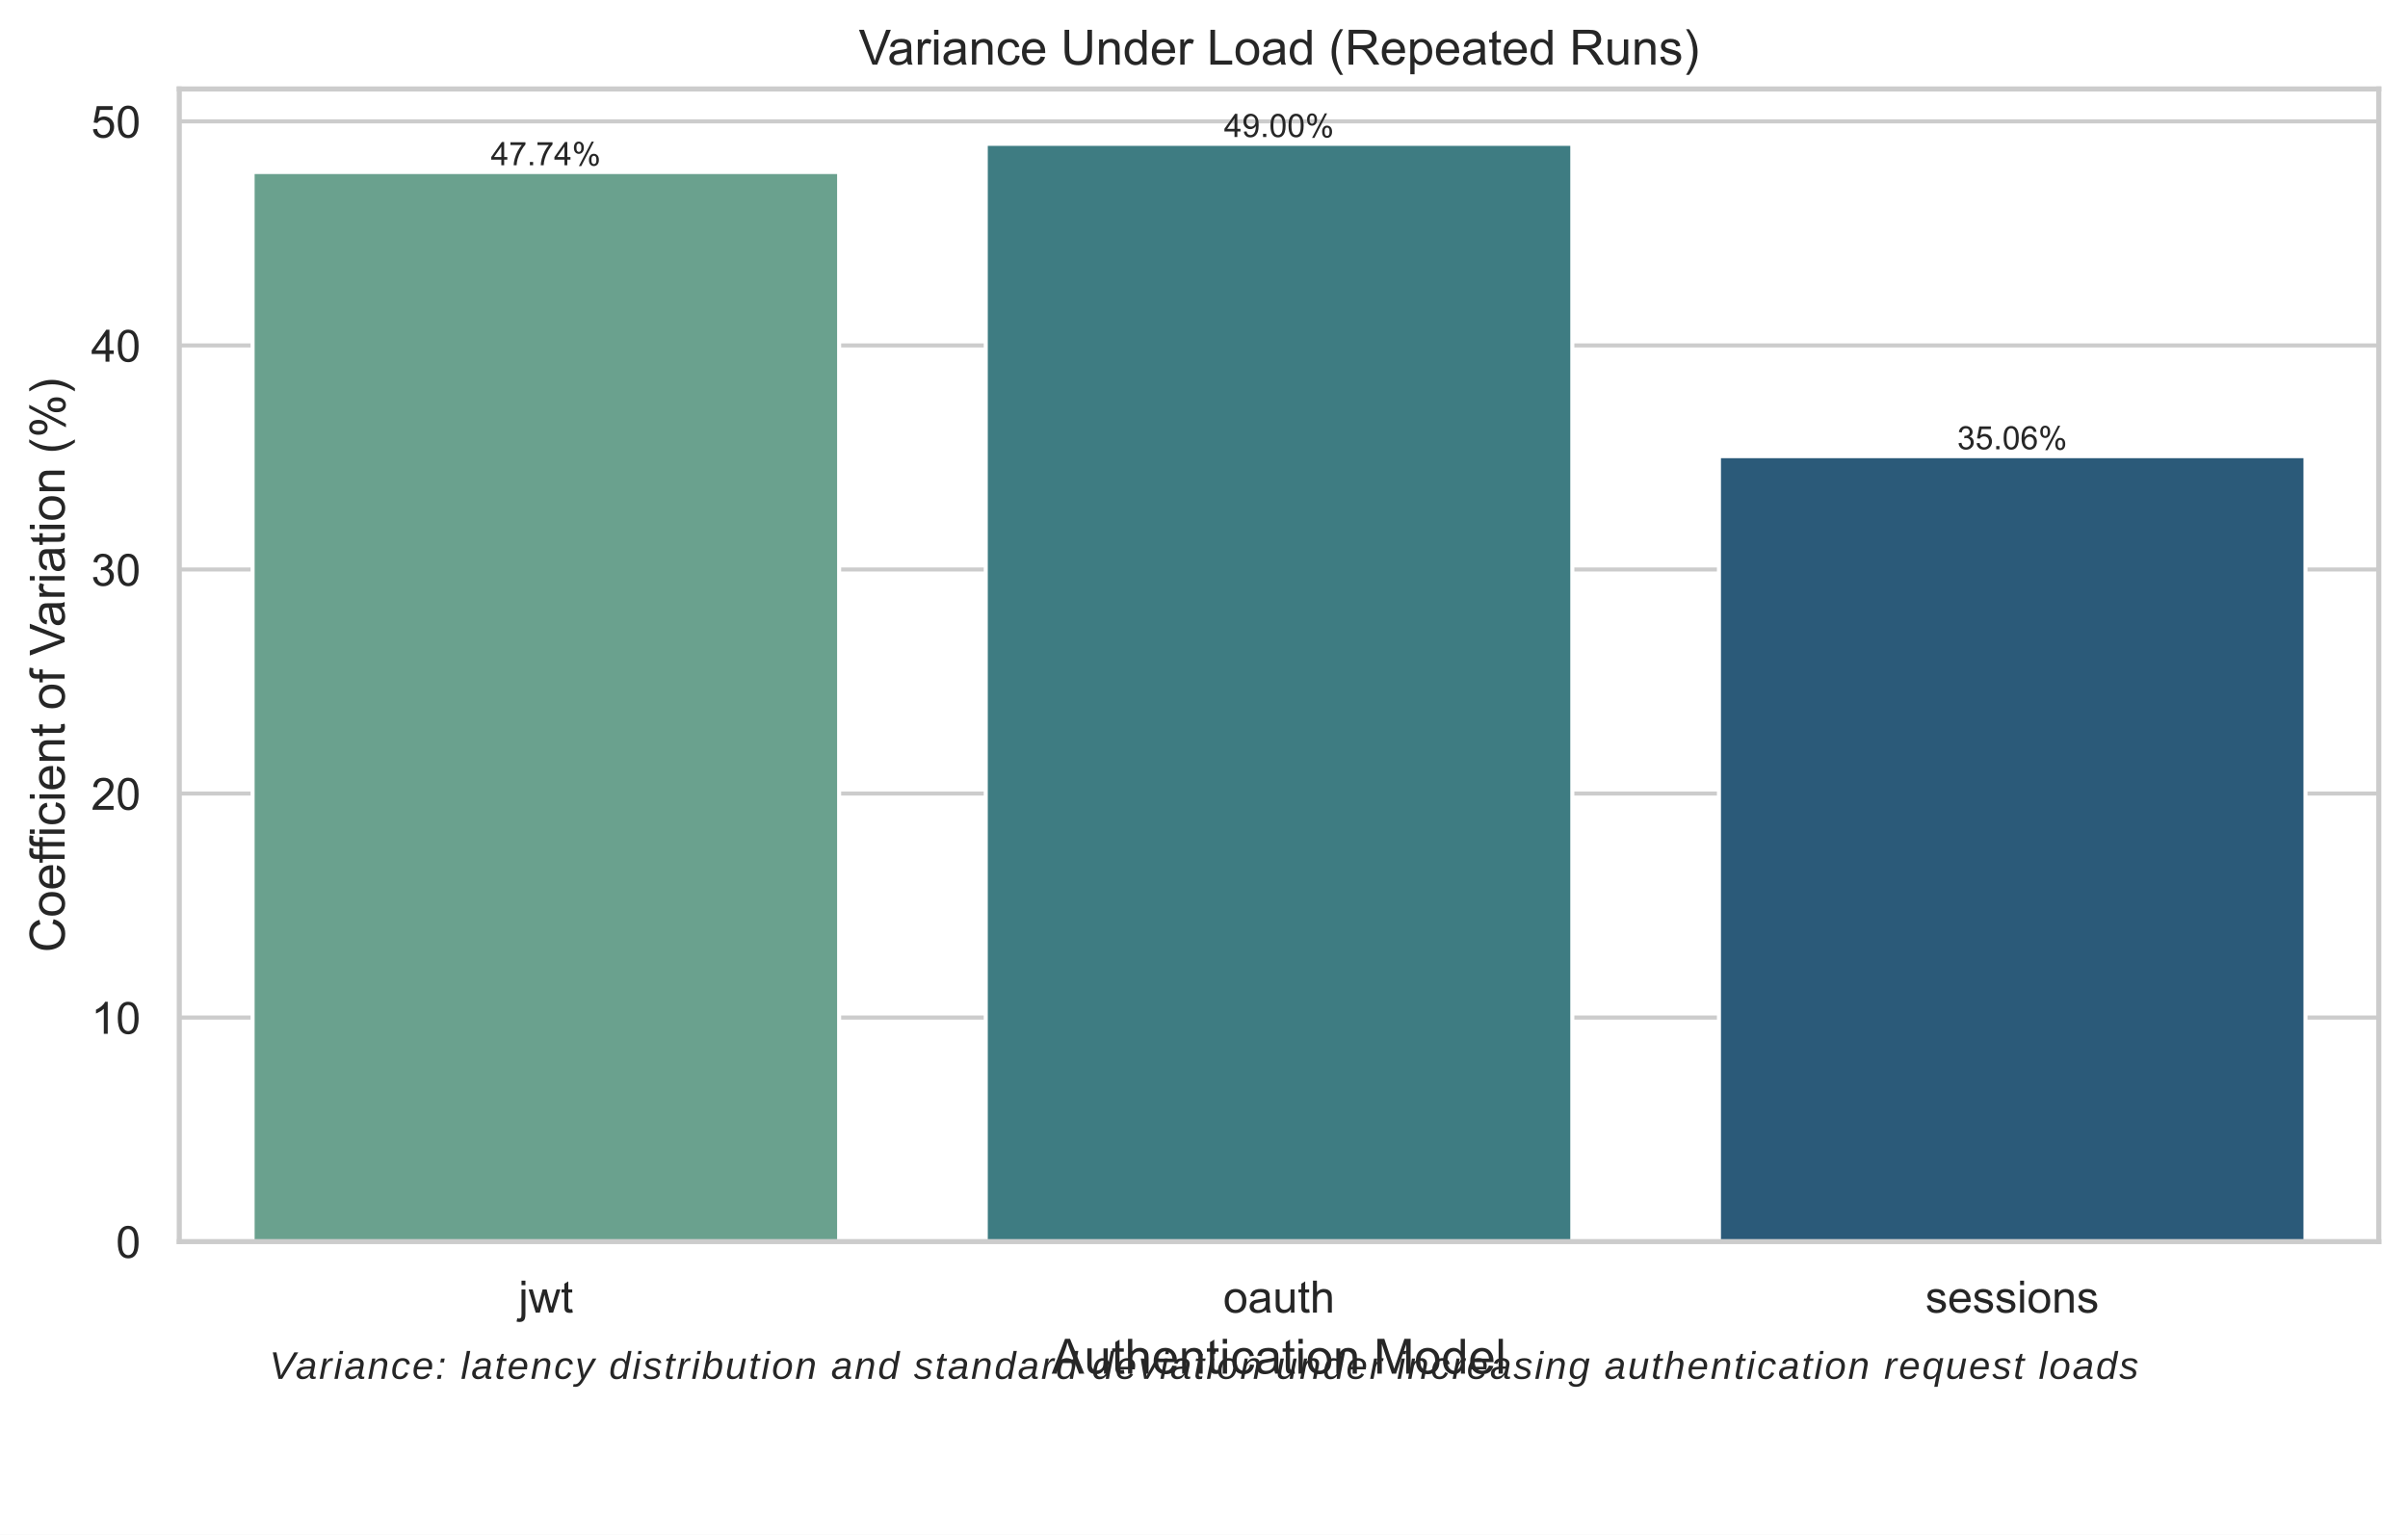
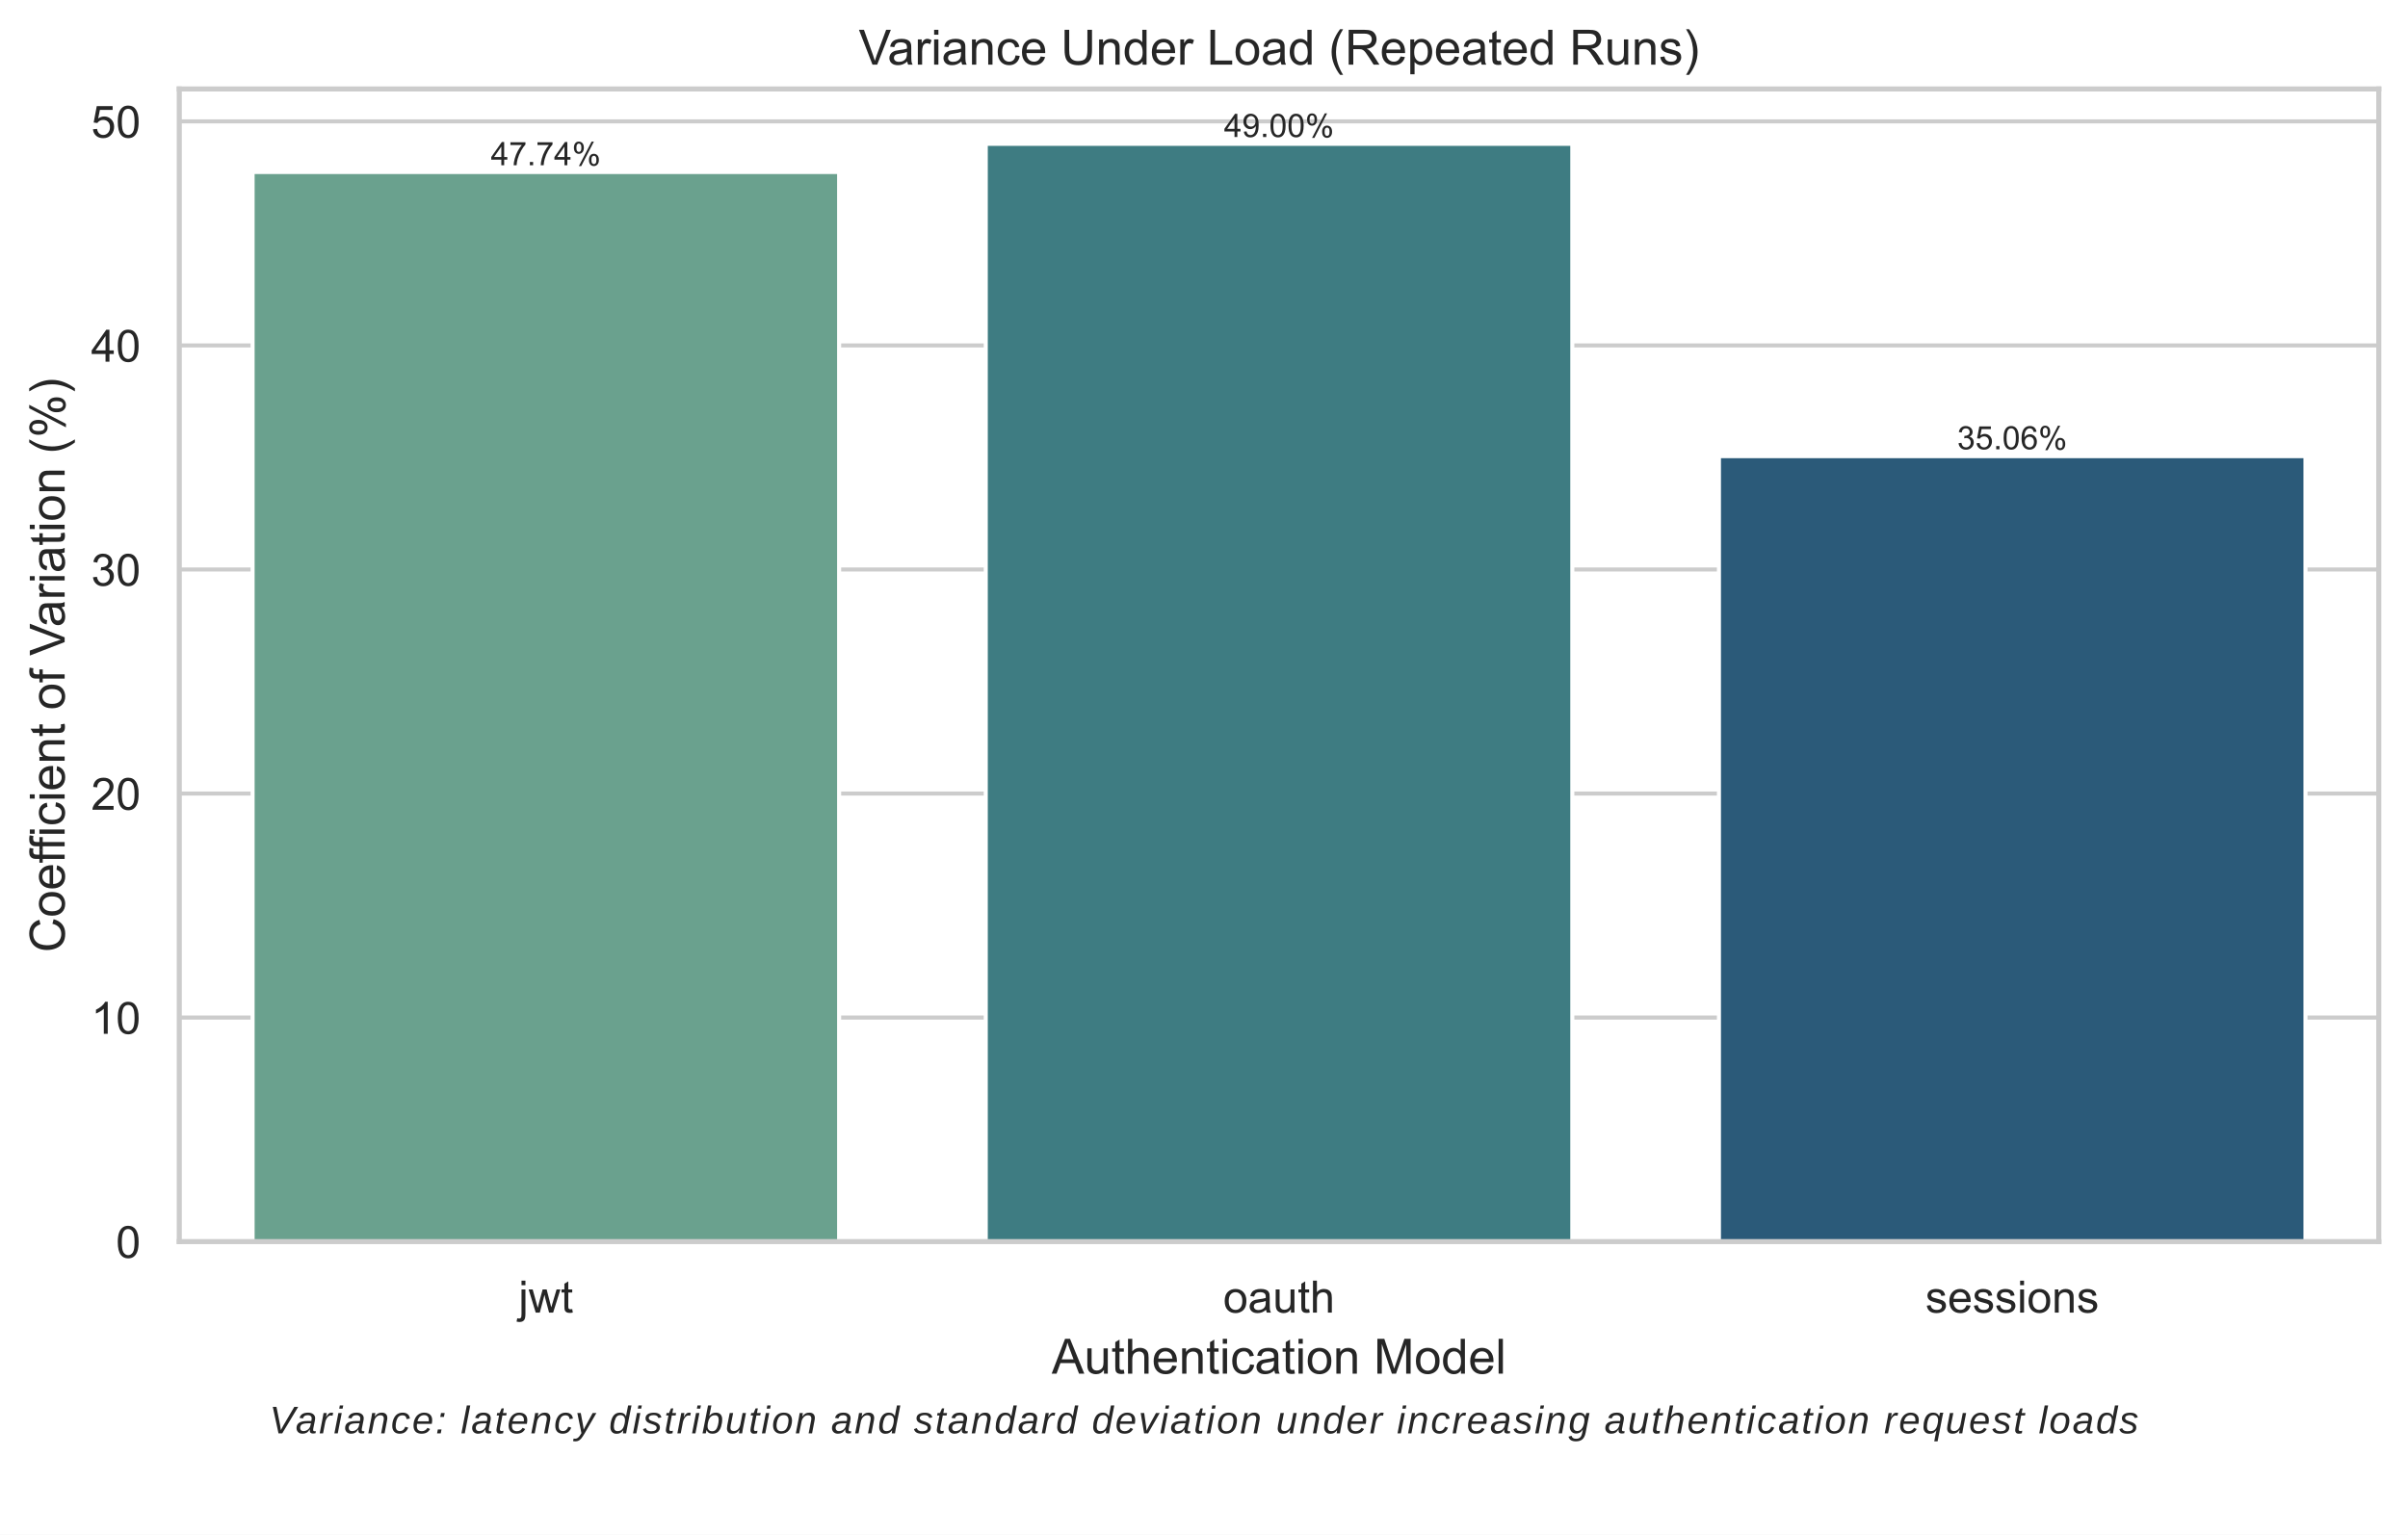
<svg xmlns="http://www.w3.org/2000/svg" xmlns:xlink="http://www.w3.org/1999/xlink" width="593.64pt" height="378.441pt" viewBox="0 0 593.64 378.441" version="1.1">
  <defs>
    <style type="text/css">*{stroke-linejoin: round; stroke-linecap: butt}</style>
  </defs>
  <g id="figure_1">
    <g id="patch_1">
      <path d="M 0 378.441  L 593.64 378.441  L 593.64 0  L 0 0  z " style="fill: #ffffff" />
    </g>
    <g id="axes_1">
      <g id="patch_2">
        <path d="M 44.196 306.156  L 586.44 306.156  L 586.44 21.936  L 44.196 21.936  z " style="fill: #ffffff" />
      </g>
      <g id="matplotlib.axis_1">
        <g id="xtick_1">
          <g id="text_1">
            <g style="fill: #262626" transform="translate(127.8479 323.6646) scale(0.11 -0.11)">
              <defs>
                <path id="ArialMT-4d" d="M 419 3928  L 419 4581  L 981 4581  L 981 3928  L 419 3928  z M -294 -1288  L -188 -809  Q -19 -853 78 -853  Q 250 -853 334 -739  Q 419 -625 419 -169  L 419 3319  L 981 3319  L 981 -181  Q 981 -794 822 -1034  Q 619 -1347 147 -1347  Q -81 -1347 -294 -1288  z " transform="scale(0.015625)" />
                <path id="ArialMT-5a" d="M 1034 0  L 19 3319  L 600 3319  L 1128 1403  L 1325 691  Q 1338 744 1497 1375  L 2025 3319  L 2603 3319  L 3100 1394  L 3266 759  L 3456 1400  L 4025 3319  L 4572 3319  L 3534 0  L 2950 0  L 2422 1988  L 2294 2553  L 1622 0  L 1034 0  z " transform="scale(0.015625)" />
                <path id="ArialMT-57" d="M 1650 503  L 1731 6  Q 1494 -44 1306 -44  Q 1000 -44 831 53  Q 663 150 594 308  Q 525 466 525 972  L 525 2881  L 113 2881  L 113 3319  L 525 3319  L 525 4141  L 1084 4478  L 1084 3319  L 1650 3319  L 1650 2881  L 1084 2881  L 1084 941  Q 1084 700 1114 631  Q 1144 563 1211 522  Q 1278 481 1403 481  Q 1497 481 1650 503  z " transform="scale(0.015625)" />
              </defs>
              <use xlink:href="#ArialMT-4d" />
              <use xlink:href="#ArialMT-5a" transform="translate(22.21875 0)" />
              <use xlink:href="#ArialMT-57" transform="translate(94.4375 0)" />
            </g>
          </g>
        </g>
        <g id="xtick_2">
          <g id="text_2">
            <g style="fill: #262626" transform="translate(301.5558 323.6646) scale(0.11 -0.11)">
              <defs>
                <path id="ArialMT-52" d="M 213 1659  Q 213 2581 725 3025  Q 1153 3394 1769 3394  Q 2453 3394 2887 2945  Q 3322 2497 3322 1706  Q 3322 1066 3130 698  Q 2938 331 2570 128  Q 2203 -75 1769 -75  Q 1072 -75 642 372  Q 213 819 213 1659  z M 791 1659  Q 791 1022 1069 705  Q 1347 388 1769 388  Q 2188 388 2466 706  Q 2744 1025 2744 1678  Q 2744 2294 2464 2611  Q 2184 2928 1769 2928  Q 1347 2928 1069 2612  Q 791 2297 791 1659  z " transform="scale(0.015625)" />
                <path id="ArialMT-44" d="M 2588 409  Q 2275 144 1986 34  Q 1697 -75 1366 -75  Q 819 -75 525 192  Q 231 459 231 875  Q 231 1119 342 1320  Q 453 1522 633 1644  Q 813 1766 1038 1828  Q 1203 1872 1538 1913  Q 2219 1994 2541 2106  Q 2544 2222 2544 2253  Q 2544 2597 2384 2738  Q 2169 2928 1744 2928  Q 1347 2928 1158 2789  Q 969 2650 878 2297  L 328 2372  Q 403 2725 575 2942  Q 747 3159 1072 3276  Q 1397 3394 1825 3394  Q 2250 3394 2515 3294  Q 2781 3194 2906 3042  Q 3031 2891 3081 2659  Q 3109 2516 3109 2141  L 3109 1391  Q 3109 606 3145 398  Q 3181 191 3288 0  L 2700 0  Q 2613 175 2588 409  z M 2541 1666  Q 2234 1541 1622 1453  Q 1275 1403 1131 1340  Q 988 1278 909 1158  Q 831 1038 831 891  Q 831 666 1001 516  Q 1172 366 1500 366  Q 1825 366 2078 508  Q 2331 650 2450 897  Q 2541 1088 2541 1459  L 2541 1666  z " transform="scale(0.015625)" />
                <path id="ArialMT-58" d="M 2597 0  L 2597 488  Q 2209 -75 1544 -75  Q 1250 -75 995 37  Q 741 150 617 320  Q 494 491 444 738  Q 409 903 409 1263  L 409 3319  L 972 3319  L 972 1478  Q 972 1038 1006 884  Q 1059 663 1231 536  Q 1403 409 1656 409  Q 1909 409 2131 539  Q 2353 669 2445 892  Q 2538 1116 2538 1541  L 2538 3319  L 3100 3319  L 3100 0  L 2597 0  z " transform="scale(0.015625)" />
                <path id="ArialMT-4b" d="M 422 0  L 422 4581  L 984 4581  L 984 2938  Q 1378 3394 1978 3394  Q 2347 3394 2619 3248  Q 2891 3103 3008 2847  Q 3125 2591 3125 2103  L 3125 0  L 2563 0  L 2563 2103  Q 2563 2525 2380 2717  Q 2197 2909 1863 2909  Q 1613 2909 1392 2779  Q 1172 2650 1078 2428  Q 984 2206 984 1816  L 984 0  L 422 0  z " transform="scale(0.015625)" />
              </defs>
              <use xlink:href="#ArialMT-52" />
              <use xlink:href="#ArialMT-44" transform="translate(55.60938 0)" />
              <use xlink:href="#ArialMT-58" transform="translate(111.2188 0)" />
              <use xlink:href="#ArialMT-57" transform="translate(166.8281 0)" />
              <use xlink:href="#ArialMT-4b" transform="translate(194.6094 0)" />
            </g>
          </g>
        </g>
        <g id="xtick_3">
          <g id="text_3">
            <g style="fill: #262626" transform="translate(474.6682 323.6646) scale(0.11 -0.11)">
              <defs>
                <path id="ArialMT-56" d="M 197 991  L 753 1078  Q 800 744 1014 566  Q 1228 388 1613 388  Q 2000 388 2187 545  Q 2375 703 2375 916  Q 2375 1106 2209 1216  Q 2094 1291 1634 1406  Q 1016 1563 777 1677  Q 538 1791 414 1992  Q 291 2194 291 2438  Q 291 2659 392 2848  Q 494 3038 669 3163  Q 800 3259 1026 3326  Q 1253 3394 1513 3394  Q 1903 3394 2198 3281  Q 2494 3169 2634 2976  Q 2775 2784 2828 2463  L 2278 2388  Q 2241 2644 2061 2787  Q 1881 2931 1553 2931  Q 1166 2931 1000 2803  Q 834 2675 834 2503  Q 834 2394 903 2306  Q 972 2216 1119 2156  Q 1203 2125 1616 2013  Q 2213 1853 2448 1751  Q 2684 1650 2818 1456  Q 2953 1263 2953 975  Q 2953 694 2789 445  Q 2625 197 2315 61  Q 2006 -75 1616 -75  Q 969 -75 630 194  Q 291 463 197 991  z " transform="scale(0.015625)" />
                <path id="ArialMT-48" d="M 2694 1069  L 3275 997  Q 3138 488 2766 206  Q 2394 -75 1816 -75  Q 1088 -75 661 373  Q 234 822 234 1631  Q 234 2469 665 2931  Q 1097 3394 1784 3394  Q 2450 3394 2872 2941  Q 3294 2488 3294 1666  Q 3294 1616 3291 1516  L 816 1516  Q 847 969 1125 678  Q 1403 388 1819 388  Q 2128 388 2347 550  Q 2566 713 2694 1069  z M 847 1978  L 2700 1978  Q 2663 2397 2488 2606  Q 2219 2931 1791 2931  Q 1403 2931 1139 2672  Q 875 2413 847 1978  z " transform="scale(0.015625)" />
                <path id="ArialMT-4c" d="M 425 3934  L 425 4581  L 988 4581  L 988 3934  L 425 3934  z M 425 0  L 425 3319  L 988 3319  L 988 0  L 425 0  z " transform="scale(0.015625)" />
                <path id="ArialMT-51" d="M 422 0  L 422 3319  L 928 3319  L 928 2847  Q 1294 3394 1984 3394  Q 2284 3394 2536 3286  Q 2788 3178 2913 3003  Q 3038 2828 3088 2588  Q 3119 2431 3119 2041  L 3119 0  L 2556 0  L 2556 2019  Q 2556 2363 2490 2533  Q 2425 2703 2258 2804  Q 2091 2906 1866 2906  Q 1506 2906 1245 2678  Q 984 2450 984 1813  L 984 0  L 422 0  z " transform="scale(0.015625)" />
              </defs>
              <use xlink:href="#ArialMT-56" />
              <use xlink:href="#ArialMT-48" transform="translate(50 0)" />
              <use xlink:href="#ArialMT-56" transform="translate(105.6094 0)" />
              <use xlink:href="#ArialMT-56" transform="translate(155.6094 0)" />
              <use xlink:href="#ArialMT-4c" transform="translate(205.6094 0)" />
              <use xlink:href="#ArialMT-52" transform="translate(227.8281 0)" />
              <use xlink:href="#ArialMT-51" transform="translate(283.4375 0)" />
              <use xlink:href="#ArialMT-56" transform="translate(339.0469 0)" />
            </g>
          </g>
        </g>
        <g id="text_4">
          <g style="fill: #262626" transform="translate(259.2854 338.7161) scale(0.12 -0.12)">
            <defs>
              <path id="ArialMT-24" d="M -9 0  L 1750 4581  L 2403 4581  L 4278 0  L 3588 0  L 3053 1388  L 1138 1388  L 634 0  L -9 0  z M 1313 1881  L 2866 1881  L 2388 3150  Q 2169 3728 2063 4100  Q 1975 3659 1816 3225  L 1313 1881  z " transform="scale(0.015625)" />
              <path id="ArialMT-46" d="M 2588 1216  L 3141 1144  Q 3050 572 2676 248  Q 2303 -75 1759 -75  Q 1078 -75 664 370  Q 250 816 250 1647  Q 250 2184 428 2587  Q 606 2991 970 3192  Q 1334 3394 1763 3394  Q 2303 3394 2647 3120  Q 2991 2847 3088 2344  L 2541 2259  Q 2463 2594 2264 2762  Q 2066 2931 1784 2931  Q 1359 2931 1093 2626  Q 828 2322 828 1663  Q 828 994 1084 691  Q 1341 388 1753 388  Q 2084 388 2306 591  Q 2528 794 2588 1216  z " transform="scale(0.015625)" />
              <path id="ArialMT-3" transform="scale(0.015625)" />
              <path id="ArialMT-30" d="M 475 0  L 475 4581  L 1388 4581  L 2472 1338  Q 2622 884 2691 659  Q 2769 909 2934 1394  L 4031 4581  L 4847 4581  L 4847 0  L 4263 0  L 4263 3834  L 2931 0  L 2384 0  L 1059 3900  L 1059 0  L 475 0  z " transform="scale(0.015625)" />
              <path id="ArialMT-47" d="M 2575 0  L 2575 419  Q 2259 -75 1647 -75  Q 1250 -75 917 144  Q 584 363 401 755  Q 219 1147 219 1656  Q 219 2153 384 2558  Q 550 2963 881 3178  Q 1213 3394 1622 3394  Q 1922 3394 2156 3267  Q 2391 3141 2538 2938  L 2538 4581  L 3097 4581  L 3097 0  L 2575 0  z M 797 1656  Q 797 1019 1065 703  Q 1334 388 1700 388  Q 2069 388 2326 689  Q 2584 991 2584 1609  Q 2584 2291 2321 2609  Q 2059 2928 1675 2928  Q 1300 2928 1048 2622  Q 797 2316 797 1656  z " transform="scale(0.015625)" />
              <path id="ArialMT-4f" d="M 409 0  L 409 4581  L 972 4581  L 972 0  L 409 0  z " transform="scale(0.015625)" />
            </defs>
            <use xlink:href="#ArialMT-24" />
            <use xlink:href="#ArialMT-58" transform="translate(66.70312 0)" />
            <use xlink:href="#ArialMT-57" transform="translate(122.3125 0)" />
            <use xlink:href="#ArialMT-4b" transform="translate(150.0938 0)" />
            <use xlink:href="#ArialMT-48" transform="translate(205.7031 0)" />
            <use xlink:href="#ArialMT-51" transform="translate(261.3125 0)" />
            <use xlink:href="#ArialMT-57" transform="translate(316.9219 0)" />
            <use xlink:href="#ArialMT-4c" transform="translate(344.7031 0)" />
            <use xlink:href="#ArialMT-46" transform="translate(366.9219 0)" />
            <use xlink:href="#ArialMT-44" transform="translate(416.9219 0)" />
            <use xlink:href="#ArialMT-57" transform="translate(472.5312 0)" />
            <use xlink:href="#ArialMT-4c" transform="translate(500.3125 0)" />
            <use xlink:href="#ArialMT-52" transform="translate(522.5312 0)" />
            <use xlink:href="#ArialMT-51" transform="translate(578.1406 0)" />
            <use xlink:href="#ArialMT-3" transform="translate(633.75 0)" />
            <use xlink:href="#ArialMT-30" transform="translate(661.5312 0)" />
            <use xlink:href="#ArialMT-52" transform="translate(744.8281 0)" />
            <use xlink:href="#ArialMT-47" transform="translate(800.4375 0)" />
            <use xlink:href="#ArialMT-48" transform="translate(856.0469 0)" />
            <use xlink:href="#ArialMT-4f" transform="translate(911.6562 0)" />
          </g>
        </g>
      </g>
      <g id="matplotlib.axis_2">
        <g id="ytick_1">
          <g id="line2d_1">
            <path d="M 44.196 306.156  L 586.44 306.156  " clip-path="url(#pd24d161a91)" style="fill: none; stroke: #cccccc; stroke-linecap: round" />
          </g>
          <g id="text_5">
            <g style="fill: #262626" transform="translate(28.57898 310.1604) scale(0.11 -0.11)">
              <defs>
                <path id="ArialMT-13" d="M 266 2259  Q 266 3072 433 3567  Q 600 4063 929 4331  Q 1259 4600 1759 4600  Q 2128 4600 2406 4451  Q 2684 4303 2865 4023  Q 3047 3744 3150 3342  Q 3253 2941 3253 2259  Q 3253 1453 3087 958  Q 2922 463 2592 192  Q 2263 -78 1759 -78  Q 1097 -78 719 397  Q 266 969 266 2259  z M 844 2259  Q 844 1131 1108 757  Q 1372 384 1759 384  Q 2147 384 2411 759  Q 2675 1134 2675 2259  Q 2675 3391 2411 3762  Q 2147 4134 1753 4134  Q 1366 4134 1134 3806  Q 844 3388 844 2259  z " transform="scale(0.015625)" />
              </defs>
              <use xlink:href="#ArialMT-13" />
            </g>
          </g>
        </g>
        <g id="ytick_2">
          <g id="line2d_2">
            <path d="M 44.196 250.912  L 586.44 250.912  " clip-path="url(#pd24d161a91)" style="fill: none; stroke: #cccccc; stroke-linecap: round" />
          </g>
          <g id="text_6">
            <g style="fill: #262626" transform="translate(22.46195 254.9158) scale(0.11 -0.11)">
              <defs>
                <path id="ArialMT-14" d="M 2384 0  L 1822 0  L 1822 3584  Q 1619 3391 1289 3197  Q 959 3003 697 2906  L 697 3450  Q 1169 3672 1522 3987  Q 1875 4303 2022 4600  L 2384 4600  L 2384 0  z " transform="scale(0.015625)" />
              </defs>
              <use xlink:href="#ArialMT-14" />
              <use xlink:href="#ArialMT-13" transform="translate(55.60938 0)" />
            </g>
          </g>
        </g>
        <g id="ytick_3">
          <g id="line2d_3">
            <path d="M 44.196 195.667  L 586.44 195.667  " clip-path="url(#pd24d161a91)" style="fill: none; stroke: #cccccc; stroke-linecap: round" />
          </g>
          <g id="text_7">
            <g style="fill: #262626" transform="translate(22.46195 199.6712) scale(0.11 -0.11)">
              <defs>
                <path id="ArialMT-15" d="M 3222 541  L 3222 0  L 194 0  Q 188 203 259 391  Q 375 700 629 1000  Q 884 1300 1366 1694  Q 2113 2306 2375 2664  Q 2638 3022 2638 3341  Q 2638 3675 2398 3904  Q 2159 4134 1775 4134  Q 1369 4134 1125 3890  Q 881 3647 878 3216  L 300 3275  Q 359 3922 746 4261  Q 1134 4600 1788 4600  Q 2447 4600 2831 4234  Q 3216 3869 3216 3328  Q 3216 3053 3103 2787  Q 2991 2522 2730 2228  Q 2469 1934 1863 1422  Q 1356 997 1212 845  Q 1069 694 975 541  L 3222 541  z " transform="scale(0.015625)" />
              </defs>
              <use xlink:href="#ArialMT-15" />
              <use xlink:href="#ArialMT-13" transform="translate(55.60938 0)" />
            </g>
          </g>
        </g>
        <g id="ytick_4">
          <g id="line2d_4">
            <path d="M 44.196 140.422  L 586.44 140.422  " clip-path="url(#pd24d161a91)" style="fill: none; stroke: #cccccc; stroke-linecap: round" />
          </g>
          <g id="text_8">
            <g style="fill: #262626" transform="translate(22.46195 144.4265) scale(0.11 -0.11)">
              <defs>
                <path id="ArialMT-16" d="M 269 1209  L 831 1284  Q 928 806 1161 595  Q 1394 384 1728 384  Q 2125 384 2398 659  Q 2672 934 2672 1341  Q 2672 1728 2419 1979  Q 2166 2231 1775 2231  Q 1616 2231 1378 2169  L 1441 2663  Q 1497 2656 1531 2656  Q 1891 2656 2178 2843  Q 2466 3031 2466 3422  Q 2466 3731 2256 3934  Q 2047 4138 1716 4138  Q 1388 4138 1169 3931  Q 950 3725 888 3313  L 325 3413  Q 428 3978 793 4289  Q 1159 4600 1703 4600  Q 2078 4600 2393 4439  Q 2709 4278 2876 4000  Q 3044 3722 3044 3409  Q 3044 3113 2884 2869  Q 2725 2625 2413 2481  Q 2819 2388 3044 2092  Q 3269 1797 3269 1353  Q 3269 753 2831 336  Q 2394 -81 1725 -81  Q 1122 -81 723 278  Q 325 638 269 1209  z " transform="scale(0.015625)" />
              </defs>
              <use xlink:href="#ArialMT-16" />
              <use xlink:href="#ArialMT-13" transform="translate(55.60938 0)" />
            </g>
          </g>
        </g>
        <g id="ytick_5">
          <g id="line2d_5">
            <path d="M 44.196 85.178  L 586.44 85.178  " clip-path="url(#pd24d161a91)" style="fill: none; stroke: #cccccc; stroke-linecap: round" />
          </g>
          <g id="text_9">
            <g style="fill: #262626" transform="translate(22.46195 89.18188) scale(0.11 -0.11)">
              <defs>
                <path id="ArialMT-17" d="M 2069 0  L 2069 1097  L 81 1097  L 81 1613  L 2172 4581  L 2631 4581  L 2631 1613  L 3250 1613  L 3250 1097  L 2631 1097  L 2631 0  L 2069 0  z M 2069 1613  L 2069 3678  L 634 1613  L 2069 1613  z " transform="scale(0.015625)" />
              </defs>
              <use xlink:href="#ArialMT-17" />
              <use xlink:href="#ArialMT-13" transform="translate(55.60938 0)" />
            </g>
          </g>
        </g>
        <g id="ytick_6">
          <g id="line2d_6">
            <path d="M 44.196 29.933  L 586.44 29.933  " clip-path="url(#pd24d161a91)" style="fill: none; stroke: #cccccc; stroke-linecap: round" />
          </g>
          <g id="text_10">
            <g style="fill: #262626" transform="translate(22.46195 33.93724) scale(0.11 -0.11)">
              <defs>
                <path id="ArialMT-18" d="M 266 1200  L 856 1250  Q 922 819 1161 601  Q 1400 384 1738 384  Q 2144 384 2425 690  Q 2706 997 2706 1503  Q 2706 1984 2436 2262  Q 2166 2541 1728 2541  Q 1456 2541 1237 2417  Q 1019 2294 894 2097  L 366 2166  L 809 4519  L 3088 4519  L 3088 3981  L 1259 3981  L 1013 2750  Q 1425 3038 1878 3038  Q 2478 3038 2890 2622  Q 3303 2206 3303 1553  Q 3303 931 2941 478  Q 2500 -78 1738 -78  Q 1113 -78 717 272  Q 322 622 266 1200  z " transform="scale(0.015625)" />
              </defs>
              <use xlink:href="#ArialMT-18" />
              <use xlink:href="#ArialMT-13" transform="translate(55.60938 0)" />
            </g>
          </g>
        </g>
        <g id="text_11">
          <g style="fill: #262626" transform="translate(15.93633 234.8529) rotate(-90) scale(0.12 -0.12)">
            <defs>
              <path id="ArialMT-26" d="M 3763 1606  L 4369 1453  Q 4178 706 3683 314  Q 3188 -78 2472 -78  Q 1731 -78 1267 223  Q 803 525 561 1097  Q 319 1669 319 2325  Q 319 3041 592 3573  Q 866 4106 1370 4382  Q 1875 4659 2481 4659  Q 3169 4659 3637 4309  Q 4106 3959 4291 3325  L 3694 3184  Q 3534 3684 3231 3912  Q 2928 4141 2469 4141  Q 1941 4141 1586 3887  Q 1231 3634 1087 3207  Q 944 2781 944 2328  Q 944 1744 1114 1308  Q 1284 872 1643 656  Q 2003 441 2422 441  Q 2931 441 3284 734  Q 3638 1028 3763 1606  z " transform="scale(0.015625)" />
              <path id="ArialMT-49" d="M 556 0  L 556 2881  L 59 2881  L 59 3319  L 556 3319  L 556 3672  Q 556 4006 616 4169  Q 697 4388 901 4523  Q 1106 4659 1475 4659  Q 1713 4659 2000 4603  L 1916 4113  Q 1741 4144 1584 4144  Q 1328 4144 1222 4034  Q 1116 3925 1116 3625  L 1116 3319  L 1763 3319  L 1763 2881  L 1116 2881  L 1116 0  L 556 0  z " transform="scale(0.015625)" />
              <path id="ArialMT-39" d="M 1803 0  L 28 4581  L 684 4581  L 1875 1253  Q 2019 853 2116 503  Q 2222 878 2363 1253  L 3600 4581  L 4219 4581  L 2425 0  L 1803 0  z " transform="scale(0.015625)" />
              <path id="ArialMT-55" d="M 416 0  L 416 3319  L 922 3319  L 922 2816  Q 1116 3169 1280 3281  Q 1444 3394 1641 3394  Q 1925 3394 2219 3213  L 2025 2691  Q 1819 2813 1613 2813  Q 1428 2813 1281 2702  Q 1134 2591 1072 2394  Q 978 2094 978 1738  L 978 0  L 416 0  z " transform="scale(0.015625)" />
              <path id="ArialMT-b" d="M 1497 -1347  Q 1031 -759 709 28  Q 388 816 388 1659  Q 388 2403 628 3084  Q 909 3875 1497 4659  L 1900 4659  Q 1522 4009 1400 3731  Q 1209 3300 1100 2831  Q 966 2247 966 1656  Q 966 153 1900 -1347  L 1497 -1347  z " transform="scale(0.015625)" />
              <path id="ArialMT-8" d="M 372 3481  Q 372 3972 619 4315  Q 866 4659 1334 4659  Q 1766 4659 2048 4351  Q 2331 4044 2331 3447  Q 2331 2866 2045 2552  Q 1759 2238 1341 2238  Q 925 2238 648 2547  Q 372 2856 372 3481  z M 1350 4272  Q 1141 4272 1002 4090  Q 863 3909 863 3425  Q 863 2984 1003 2804  Q 1144 2625 1350 2625  Q 1563 2625 1702 2806  Q 1841 2988 1841 3469  Q 1841 3913 1700 4092  Q 1559 4272 1350 4272  z M 1353 -169  L 3859 4659  L 4316 4659  L 1819 -169  L 1353 -169  z M 3334 1075  Q 3334 1569 3581 1911  Q 3828 2253 4300 2253  Q 4731 2253 5014 1945  Q 5297 1638 5297 1041  Q 5297 459 5011 145  Q 4725 -169 4303 -169  Q 3888 -169 3611 142  Q 3334 453 3334 1075  z M 4316 1866  Q 4103 1866 3964 1684  Q 3825 1503 3825 1019  Q 3825 581 3965 400  Q 4106 219 4313 219  Q 4528 219 4667 400  Q 4806 581 4806 1063  Q 4806 1506 4665 1686  Q 4525 1866 4316 1866  z " transform="scale(0.015625)" />
              <path id="ArialMT-c" d="M 791 -1347  L 388 -1347  Q 1322 153 1322 1656  Q 1322 2244 1188 2822  Q 1081 3291 891 3722  Q 769 4003 388 4659  L 791 4659  Q 1378 3875 1659 3084  Q 1900 2403 1900 1659  Q 1900 816 1576 28  Q 1253 -759 791 -1347  z " transform="scale(0.015625)" />
            </defs>
            <use xlink:href="#ArialMT-26" />
            <use xlink:href="#ArialMT-52" transform="translate(72.21875 0)" />
            <use xlink:href="#ArialMT-48" transform="translate(127.8281 0)" />
            <use xlink:href="#ArialMT-49" transform="translate(183.4375 0)" />
            <use xlink:href="#ArialMT-49" transform="translate(209.4062 0)" />
            <use xlink:href="#ArialMT-4c" transform="translate(237.1875 0)" />
            <use xlink:href="#ArialMT-46" transform="translate(259.4062 0)" />
            <use xlink:href="#ArialMT-4c" transform="translate(309.4062 0)" />
            <use xlink:href="#ArialMT-48" transform="translate(331.625 0)" />
            <use xlink:href="#ArialMT-51" transform="translate(387.2344 0)" />
            <use xlink:href="#ArialMT-57" transform="translate(442.8438 0)" />
            <use xlink:href="#ArialMT-3" transform="translate(470.625 0)" />
            <use xlink:href="#ArialMT-52" transform="translate(498.4062 0)" />
            <use xlink:href="#ArialMT-49" transform="translate(554.0156 0)" />
            <use xlink:href="#ArialMT-3" transform="translate(581.7969 0)" />
            <use xlink:href="#ArialMT-39" transform="translate(609.5781 0)" />
            <use xlink:href="#ArialMT-44" transform="translate(668.8594 0)" />
            <use xlink:href="#ArialMT-55" transform="translate(724.4688 0)" />
            <use xlink:href="#ArialMT-4c" transform="translate(757.7656 0)" />
            <use xlink:href="#ArialMT-44" transform="translate(779.9844 0)" />
            <use xlink:href="#ArialMT-57" transform="translate(835.5938 0)" />
            <use xlink:href="#ArialMT-4c" transform="translate(863.375 0)" />
            <use xlink:href="#ArialMT-52" transform="translate(885.5938 0)" />
            <use xlink:href="#ArialMT-51" transform="translate(941.2031 0)" />
            <use xlink:href="#ArialMT-3" transform="translate(996.8125 0)" />
            <use xlink:href="#ArialMT-b" transform="translate(1024.594 0)" />
            <use xlink:href="#ArialMT-8" transform="translate(1057.891 0)" />
            <use xlink:href="#ArialMT-c" transform="translate(1146.812 0)" />
          </g>
        </g>
      </g>
      <g id="patch_3">
        <path d="M 62.271 306.156  L 206.869 306.156  L 206.869 42.424  L 62.271 42.424  z " clip-path="url(#pd24d161a91)" style="fill: #6aa18e; stroke: #ffffff; stroke-linejoin: miter" />
      </g>
      <g id="patch_4">
        <path d="M 243.019 306.156  L 387.617 306.156  L 387.617 35.471  L 243.019 35.471  z " clip-path="url(#pd24d161a91)" style="fill: #3e7c82; stroke: #ffffff; stroke-linejoin: miter" />
      </g>
      <g id="patch_5">
        <path d="M 423.767 306.156  L 568.365 306.156  L 568.365 112.474  L 423.767 112.474  z " clip-path="url(#pd24d161a91)" style="fill: #2b5a79; stroke: #ffffff; stroke-linejoin: miter" />
      </g>
      <g id="line2d_7">
        <path clip-path="url(#pd24d161a91)" style="fill: none; stroke: #424242; stroke-width: 2.25; stroke-linecap: round" />
      </g>
      <g id="line2d_8">
        <path clip-path="url(#pd24d161a91)" style="fill: none; stroke: #424242; stroke-width: 2.25; stroke-linecap: round" />
      </g>
      <g id="line2d_9">
        <path clip-path="url(#pd24d161a91)" style="fill: none; stroke: #424242; stroke-width: 2.25; stroke-linecap: round" />
      </g>
      <g id="patch_6">
        <path d="M 44.196 306.156  L 44.196 21.936  " style="fill: none; stroke: #cccccc; stroke-width: 1.25; stroke-linejoin: miter; stroke-linecap: square" />
      </g>
      <g id="patch_7">
        <path d="M 586.44 306.156  L 586.44 21.936  " style="fill: none; stroke: #cccccc; stroke-width: 1.25; stroke-linejoin: miter; stroke-linecap: square" />
      </g>
      <g id="patch_8">
        <path d="M 44.196 306.156  L 586.44 306.156  " style="fill: none; stroke: #cccccc; stroke-width: 1.25; stroke-linejoin: miter; stroke-linecap: square" />
      </g>
      <g id="patch_9">
        <path d="M 44.196 21.936  L 586.44 21.936  " style="fill: none; stroke: #cccccc; stroke-width: 1.25; stroke-linejoin: miter; stroke-linecap: square" />
      </g>
      <g id="text_12">
        <g style="fill: #262626" transform="translate(121.0043 40.74026) scale(0.08 -0.08)">
          <defs>
            <path id="ArialMT-1a" d="M 303 3981  L 303 4522  L 3269 4522  L 3269 4084  Q 2831 3619 2401 2847  Q 1972 2075 1738 1259  Q 1569 684 1522 0  L 944 0  Q 953 541 1156 1306  Q 1359 2072 1739 2783  Q 2119 3494 2547 3981  L 303 3981  z " transform="scale(0.015625)" />
            <path id="ArialMT-11" d="M 581 0  L 581 641  L 1222 641  L 1222 0  L 581 0  z " transform="scale(0.015625)" />
          </defs>
          <use xlink:href="#ArialMT-17" />
          <use xlink:href="#ArialMT-1a" transform="translate(55.60938 0)" />
          <use xlink:href="#ArialMT-11" transform="translate(111.2188 0)" />
          <use xlink:href="#ArialMT-1a" transform="translate(139 0)" />
          <use xlink:href="#ArialMT-17" transform="translate(194.6094 0)" />
          <use xlink:href="#ArialMT-8" transform="translate(250.2188 0)" />
        </g>
      </g>
      <g id="text_13">
        <g style="fill: #262626" transform="translate(301.7522 33.78702) scale(0.08 -0.08)">
          <defs>
            <path id="ArialMT-1c" d="M 350 1059  L 891 1109  Q 959 728 1153 556  Q 1347 384 1650 384  Q 1909 384 2104 503  Q 2300 622 2425 820  Q 2550 1019 2634 1356  Q 2719 1694 2719 2044  Q 2719 2081 2716 2156  Q 2547 1888 2255 1720  Q 1963 1553 1622 1553  Q 1053 1553 659 1965  Q 266 2378 266 3053  Q 266 3750 677 4175  Q 1088 4600 1706 4600  Q 2153 4600 2523 4359  Q 2894 4119 3086 3673  Q 3278 3228 3278 2384  Q 3278 1506 3087 986  Q 2897 466 2520 194  Q 2144 -78 1638 -78  Q 1100 -78 759 220  Q 419 519 350 1059  z M 2653 3081  Q 2653 3566 2395 3850  Q 2138 4134 1775 4134  Q 1400 4134 1122 3828  Q 844 3522 844 3034  Q 844 2597 1108 2323  Q 1372 2050 1759 2050  Q 2150 2050 2401 2323  Q 2653 2597 2653 3081  z " transform="scale(0.015625)" />
          </defs>
          <use xlink:href="#ArialMT-17" />
          <use xlink:href="#ArialMT-1c" transform="translate(55.60938 0)" />
          <use xlink:href="#ArialMT-11" transform="translate(111.2188 0)" />
          <use xlink:href="#ArialMT-13" transform="translate(139 0)" />
          <use xlink:href="#ArialMT-13" transform="translate(194.6094 0)" />
          <use xlink:href="#ArialMT-8" transform="translate(250.2188 0)" />
        </g>
      </g>
      <g id="text_14">
        <g style="fill: #262626" transform="translate(482.5001 110.7908) scale(0.08 -0.08)">
          <defs>
            <path id="ArialMT-19" d="M 3184 3459  L 2625 3416  Q 2550 3747 2413 3897  Q 2184 4138 1850 4138  Q 1581 4138 1378 3988  Q 1113 3794 959 3422  Q 806 3050 800 2363  Q 1003 2672 1297 2822  Q 1591 2972 1913 2972  Q 2475 2972 2870 2558  Q 3266 2144 3266 1488  Q 3266 1056 3080 686  Q 2894 316 2569 119  Q 2244 -78 1831 -78  Q 1128 -78 684 439  Q 241 956 241 2144  Q 241 3472 731 4075  Q 1159 4600 1884 4600  Q 2425 4600 2770 4297  Q 3116 3994 3184 3459  z M 888 1484  Q 888 1194 1011 928  Q 1134 663 1356 523  Q 1578 384 1822 384  Q 2178 384 2434 671  Q 2691 959 2691 1453  Q 2691 1928 2437 2201  Q 2184 2475 1800 2475  Q 1419 2475 1153 2201  Q 888 1928 888 1484  z " transform="scale(0.015625)" />
          </defs>
          <use xlink:href="#ArialMT-16" />
          <use xlink:href="#ArialMT-18" transform="translate(55.60938 0)" />
          <use xlink:href="#ArialMT-11" transform="translate(111.2188 0)" />
          <use xlink:href="#ArialMT-13" transform="translate(139 0)" />
          <use xlink:href="#ArialMT-19" transform="translate(194.6094 0)" />
          <use xlink:href="#ArialMT-8" transform="translate(250.2188 0)" />
        </g>
      </g>
      <g id="text_15">
        <g style="fill: #262626" transform="translate(211.7082 15.93633) scale(0.12 -0.12)">
          <defs>
            <path id="ArialMT-38" d="M 3500 4581  L 4106 4581  L 4106 1934  Q 4106 1244 3950 837  Q 3794 431 3386 176  Q 2978 -78 2316 -78  Q 1672 -78 1262 144  Q 853 366 678 786  Q 503 1206 503 1934  L 503 4581  L 1109 4581  L 1109 1938  Q 1109 1341 1220 1058  Q 1331 775 1601 622  Q 1872 469 2263 469  Q 2931 469 3215 772  Q 3500 1075 3500 1938  L 3500 4581  z " transform="scale(0.015625)" />
            <path id="ArialMT-2f" d="M 469 0  L 469 4581  L 1075 4581  L 1075 541  L 3331 541  L 3331 0  L 469 0  z " transform="scale(0.015625)" />
            <path id="ArialMT-35" d="M 503 0  L 503 4581  L 2534 4581  Q 3147 4581 3465 4457  Q 3784 4334 3975 4021  Q 4166 3709 4166 3331  Q 4166 2844 3850 2509  Q 3534 2175 2875 2084  Q 3116 1969 3241 1856  Q 3506 1613 3744 1247  L 4541 0  L 3778 0  L 3172 953  Q 2906 1366 2734 1584  Q 2563 1803 2427 1890  Q 2291 1978 2150 2013  Q 2047 2034 1813 2034  L 1109 2034  L 1109 0  L 503 0  z M 1109 2559  L 2413 2559  Q 2828 2559 3062 2645  Q 3297 2731 3419 2920  Q 3541 3109 3541 3331  Q 3541 3656 3305 3865  Q 3069 4075 2559 4075  L 1109 4075  L 1109 2559  z " transform="scale(0.015625)" />
            <path id="ArialMT-53" d="M 422 -1272  L 422 3319  L 934 3319  L 934 2888  Q 1116 3141 1344 3267  Q 1572 3394 1897 3394  Q 2322 3394 2647 3175  Q 2972 2956 3137 2557  Q 3303 2159 3303 1684  Q 3303 1175 3120 767  Q 2938 359 2589 142  Q 2241 -75 1856 -75  Q 1575 -75 1351 44  Q 1128 163 984 344  L 984 -1272  L 422 -1272  z M 931 1641  Q 931 1000 1190 694  Q 1450 388 1819 388  Q 2194 388 2461 705  Q 2728 1022 2728 1688  Q 2728 2322 2467 2637  Q 2206 2953 1844 2953  Q 1484 2953 1207 2617  Q 931 2281 931 1641  z " transform="scale(0.015625)" />
          </defs>
          <use xlink:href="#ArialMT-39" />
          <use xlink:href="#ArialMT-44" transform="translate(59.28125 0)" />
          <use xlink:href="#ArialMT-55" transform="translate(114.8906 0)" />
          <use xlink:href="#ArialMT-4c" transform="translate(148.1875 0)" />
          <use xlink:href="#ArialMT-44" transform="translate(170.4062 0)" />
          <use xlink:href="#ArialMT-51" transform="translate(226.0156 0)" />
          <use xlink:href="#ArialMT-46" transform="translate(281.625 0)" />
          <use xlink:href="#ArialMT-48" transform="translate(331.625 0)" />
          <use xlink:href="#ArialMT-3" transform="translate(387.2344 0)" />
          <use xlink:href="#ArialMT-38" transform="translate(415.0156 0)" />
          <use xlink:href="#ArialMT-51" transform="translate(487.2344 0)" />
          <use xlink:href="#ArialMT-47" transform="translate(542.8438 0)" />
          <use xlink:href="#ArialMT-48" transform="translate(598.4531 0)" />
          <use xlink:href="#ArialMT-55" transform="translate(654.0625 0)" />
          <use xlink:href="#ArialMT-3" transform="translate(687.3594 0)" />
          <use xlink:href="#ArialMT-2f" transform="translate(715.1406 0)" />
          <use xlink:href="#ArialMT-52" transform="translate(770.75 0)" />
          <use xlink:href="#ArialMT-44" transform="translate(826.3594 0)" />
          <use xlink:href="#ArialMT-47" transform="translate(881.9688 0)" />
          <use xlink:href="#ArialMT-3" transform="translate(937.5781 0)" />
          <use xlink:href="#ArialMT-b" transform="translate(965.3594 0)" />
          <use xlink:href="#ArialMT-35" transform="translate(998.6562 0)" />
          <use xlink:href="#ArialMT-48" transform="translate(1070.875 0)" />
          <use xlink:href="#ArialMT-53" transform="translate(1126.484 0)" />
          <use xlink:href="#ArialMT-48" transform="translate(1182.094 0)" />
          <use xlink:href="#ArialMT-44" transform="translate(1237.703 0)" />
          <use xlink:href="#ArialMT-57" transform="translate(1293.312 0)" />
          <use xlink:href="#ArialMT-48" transform="translate(1321.094 0)" />
          <use xlink:href="#ArialMT-47" transform="translate(1376.703 0)" />
          <use xlink:href="#ArialMT-3" transform="translate(1432.312 0)" />
          <use xlink:href="#ArialMT-35" transform="translate(1460.094 0)" />
          <use xlink:href="#ArialMT-58" transform="translate(1532.312 0)" />
          <use xlink:href="#ArialMT-51" transform="translate(1587.922 0)" />
          <use xlink:href="#ArialMT-56" transform="translate(1643.531 0)" />
          <use xlink:href="#ArialMT-c" transform="translate(1693.531 0)" />
        </g>
      </g>
    </g>
  </g>
  <g id="text_footnote">
-     <g style="fill: #262626" transform="translate(296.8198 340) scale(0.95 0.95)">
+     <g style="fill: #262626" transform="translate(296.8198 353.44) scale(0.95 0.95)">
      <text x="0" y="0" style="font-family: Arial; font-size: 10px; letter-spacing: 0.5px; font-style: italic; text-anchor: middle;">Variance: latency distribution and standard deviation under increasing authentication request loads</text>
    </g>
  </g>
  <defs>
    <clipPath id="pd24d161a91">
      <rect x="44.196" y="21.936" width="542.244" height="284.22" />
    </clipPath>
  </defs>
</svg>
